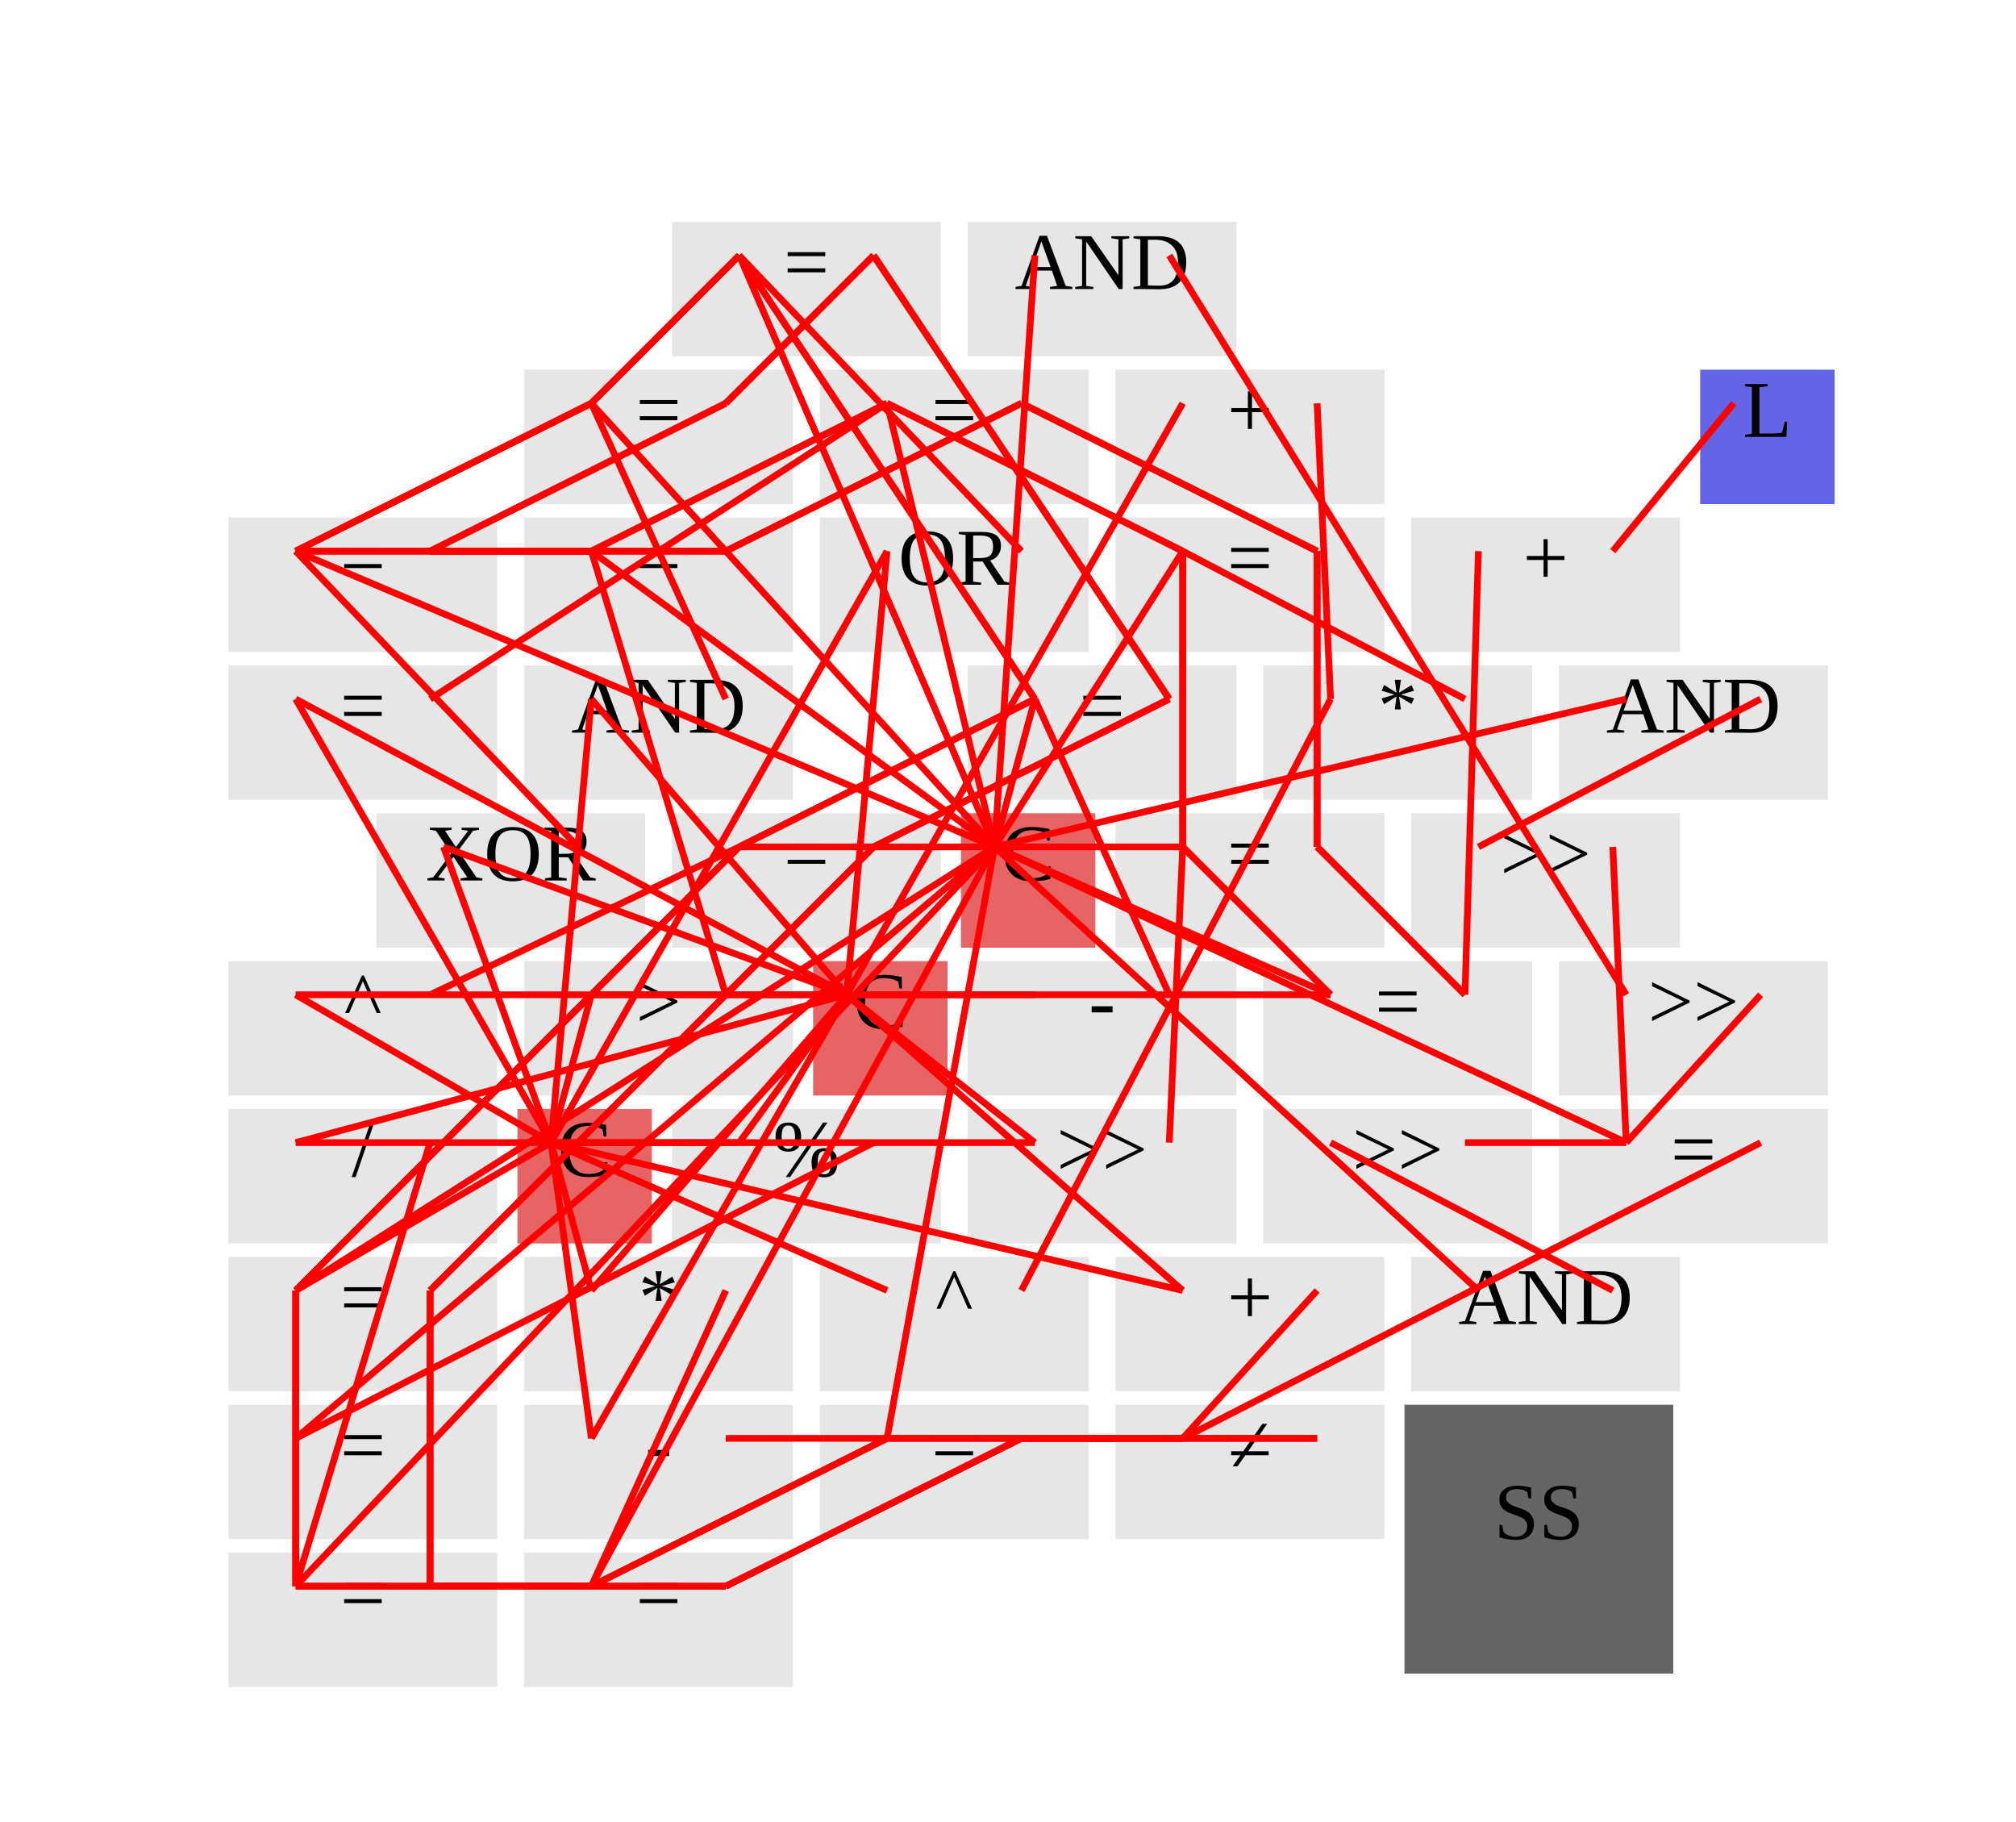
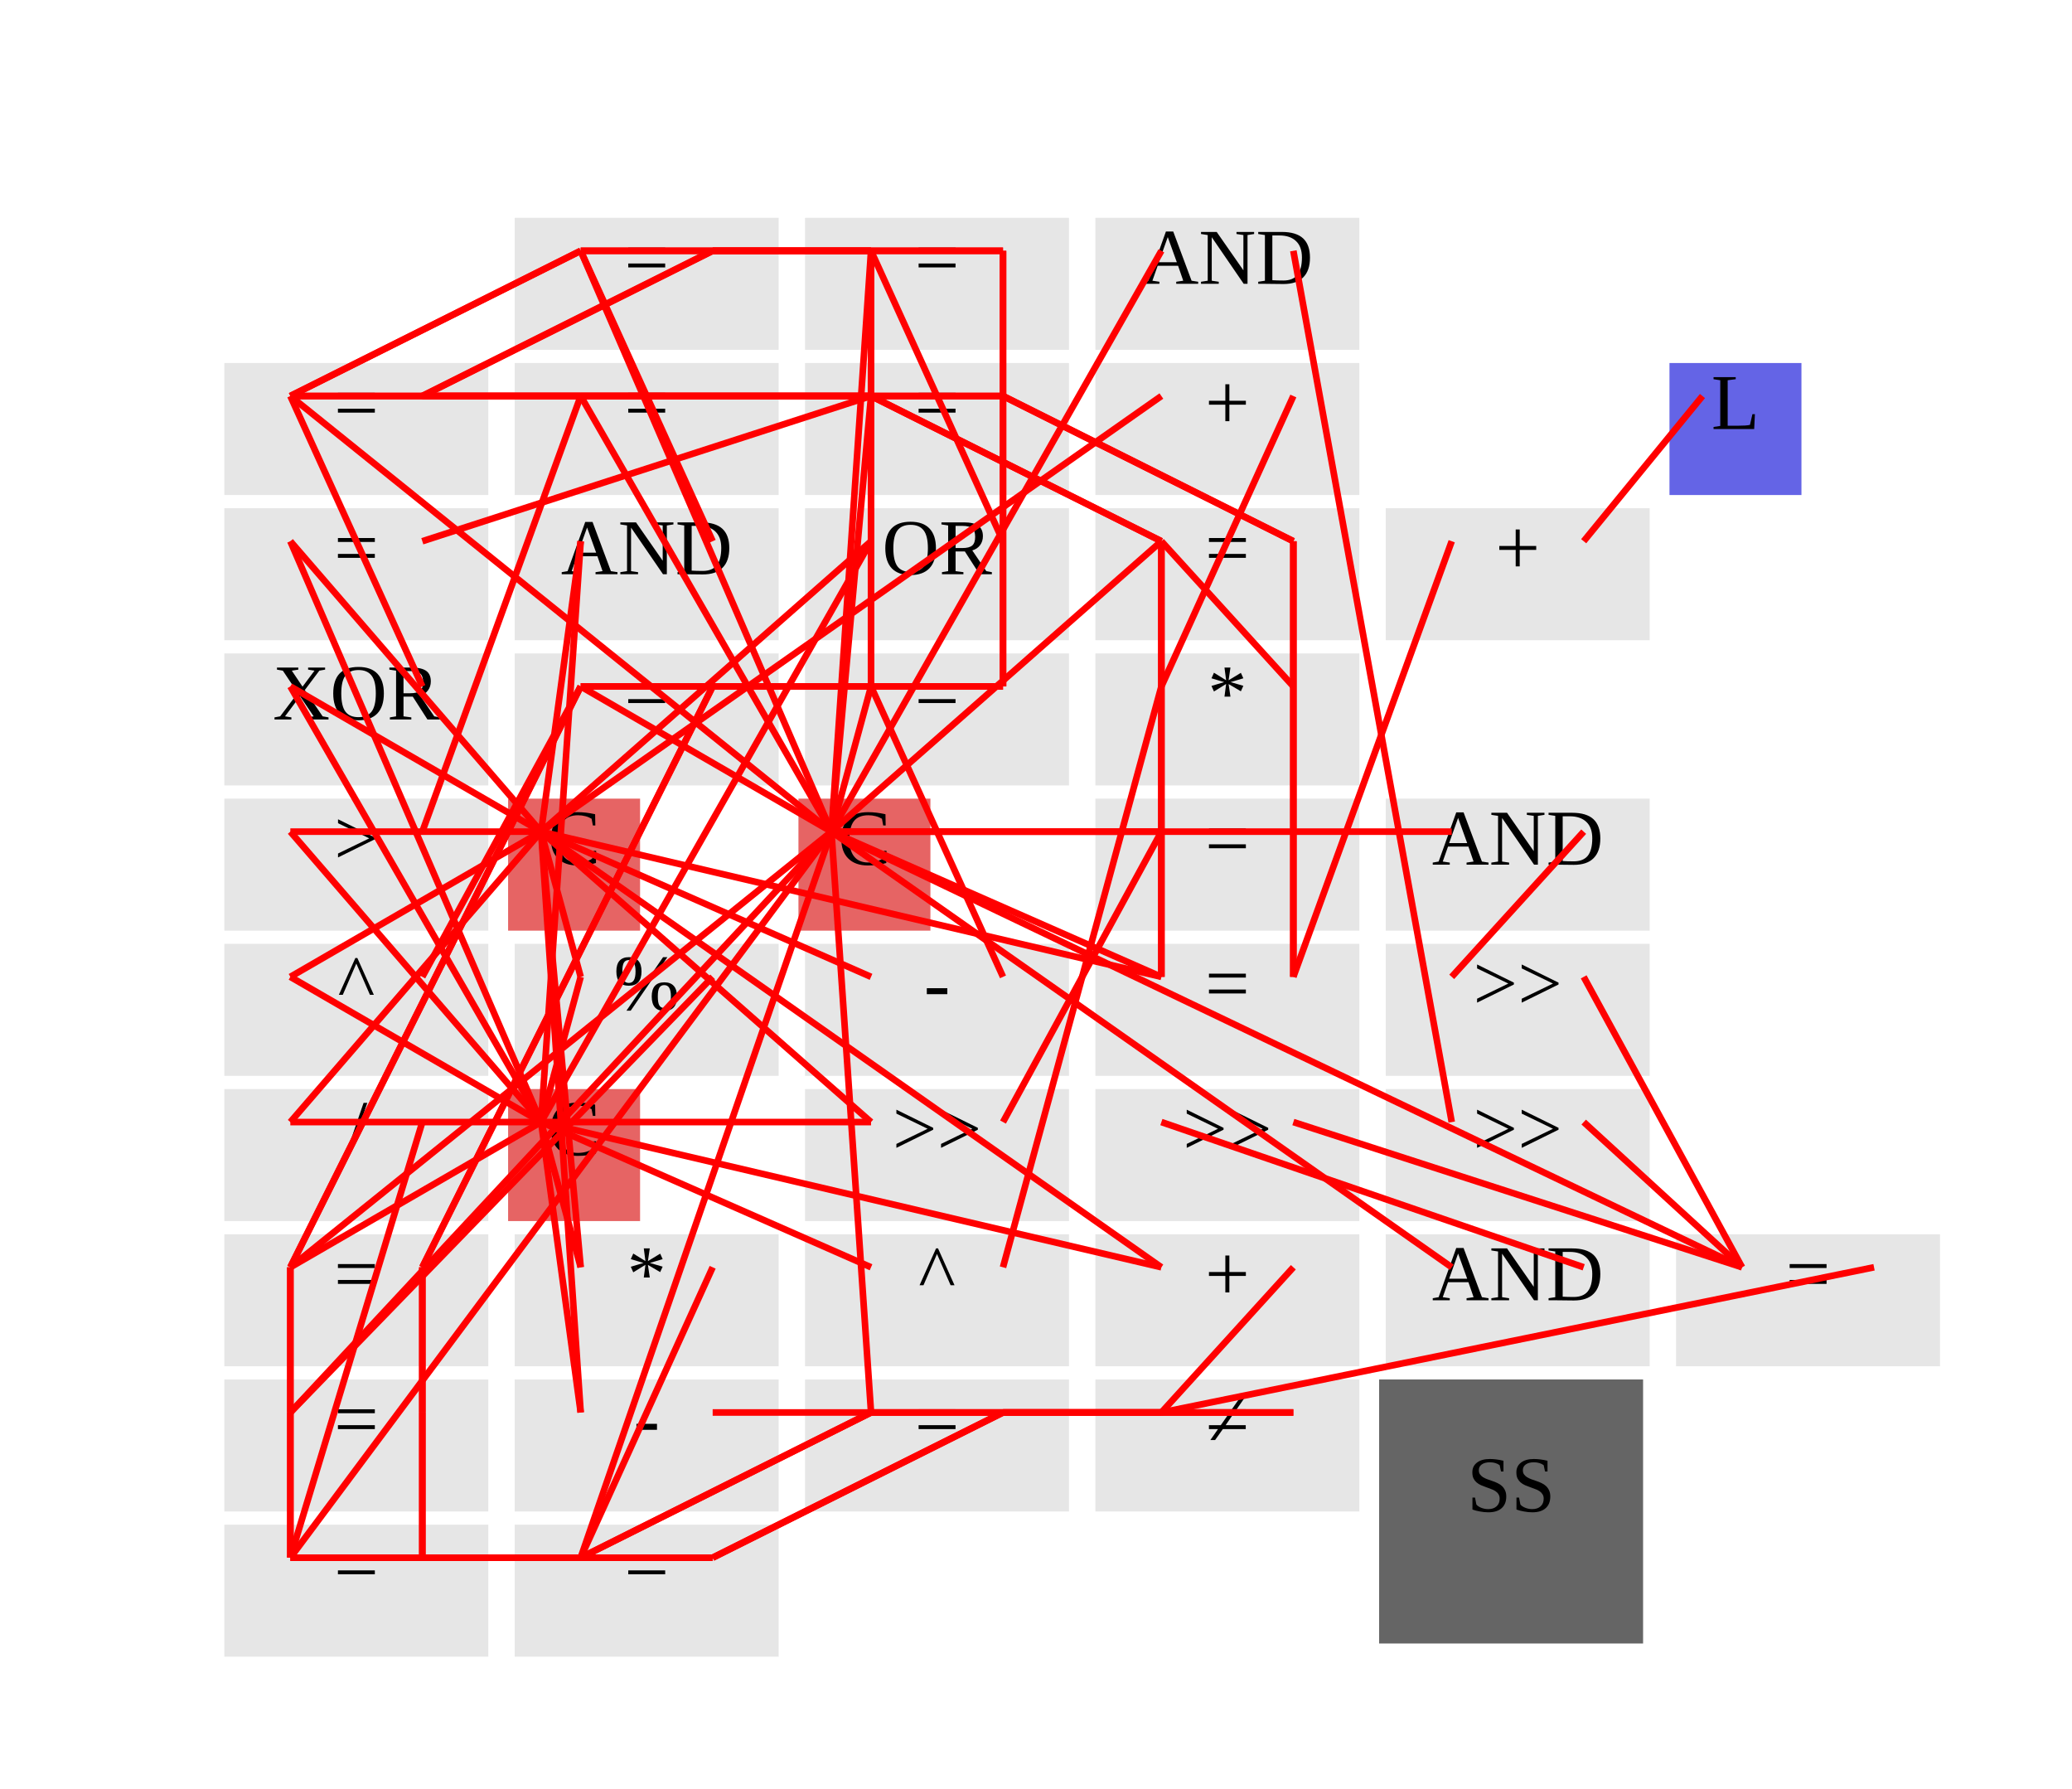
- <svg xmlns="http://www.w3.org/2000/svg" width="300" height="271">
-   <rect x="0" y="0" width="300" height="271" fill="rgb(255,255,255)" />
+ <svg xmlns="http://www.w3.org/2000/svg" width="314" height="271">
+   <rect x="0" y="0" width="314" height="271" fill="rgb(255,255,255)" />
  <rect x="0" y="0" width="280" height="240" fill="rgba(255,255,255,1)" />
  <rect x="77" y="165" width="20" height="20" fill="rgba(230,100,100,1)" />
  <text x="87" y="175" text-anchor="middle" alignment-baseline="middle" fill="black">C</text>
  <rect x="253" y="55" width="20" height="20" fill="rgba(100,100,230,1)" />
  <text x="263" y="65" text-anchor="middle" alignment-baseline="middle" fill="black">L</text>
-   <rect x="121" y="143" width="20" height="20" fill="rgba(230,100,100,1)" />
-   <text x="131" y="153" text-anchor="middle" alignment-baseline="middle" fill="black">C</text>
-   <rect x="143" y="121" width="20" height="20" fill="rgba(230,100,100,1)" />
-   <text x="153" y="131" text-anchor="middle" alignment-baseline="middle" fill="black">C</text>
-   <rect x="78" y="99" width="40" height="20" fill="rgba(230,230,230,1)" />
-   <text x="98" y="109" text-anchor="middle" alignment-baseline="middle" fill="black">AND</text>
-   <rect x="78" y="143" width="40" height="20" fill="rgba(230,230,230,1)" />
-   <text x="98" y="153" text-anchor="middle" alignment-baseline="middle" fill="black">&gt;</text>
+   <rect x="77" y="121" width="20" height="20" fill="rgba(230,100,100,1)" />
+   <text x="87" y="131" text-anchor="middle" alignment-baseline="middle" fill="black">C</text>
+   <rect x="121" y="121" width="20" height="20" fill="rgba(230,100,100,1)" />
+   <text x="131" y="131" text-anchor="middle" alignment-baseline="middle" fill="black">C</text>
+   <rect x="78" y="77" width="40" height="20" fill="rgba(230,230,230,1)" />
+   <text x="98" y="87" text-anchor="middle" alignment-baseline="middle" fill="black">AND</text>
+   <rect x="34" y="121" width="40" height="20" fill="rgba(230,230,230,1)" />
+   <text x="54" y="131" text-anchor="middle" alignment-baseline="middle" fill="black">&gt;</text>
  <rect x="122" y="77" width="40" height="20" fill="rgba(230,230,230,1)" />
  <text x="142" y="87" text-anchor="middle" alignment-baseline="middle" fill="black">OR</text>
-   <rect x="188" y="99" width="40" height="20" fill="rgba(230,230,230,1)" />
-   <text x="208" y="109" text-anchor="middle" alignment-baseline="middle" fill="black">*</text>
+   <rect x="166" y="99" width="40" height="20" fill="rgba(230,230,230,1)" />
+   <text x="186" y="109" text-anchor="middle" alignment-baseline="middle" fill="black">*</text>
  <rect x="122" y="187" width="40" height="20" fill="rgba(230,230,230,1)" />
  <text x="142" y="197" text-anchor="middle" alignment-baseline="middle" fill="black">^</text>
  <rect x="166" y="55" width="40" height="20" fill="rgba(230,230,230,1)" />
  <text x="186" y="65" text-anchor="middle" alignment-baseline="middle" fill="black">+</text>
-   <rect x="56" y="121" width="40" height="20" fill="rgba(230,230,230,1)" />
-   <text x="76" y="131" text-anchor="middle" alignment-baseline="middle" fill="black">XOR</text>
-   <rect x="100" y="165" width="40" height="20" fill="rgba(230,230,230,1)" />
-   <text x="120" y="175" text-anchor="middle" alignment-baseline="middle" fill="black">%</text>
+   <rect x="34" y="99" width="40" height="20" fill="rgba(230,230,230,1)" />
+   <text x="54" y="109" text-anchor="middle" alignment-baseline="middle" fill="black">XOR</text>
+   <rect x="78" y="143" width="40" height="20" fill="rgba(230,230,230,1)" />
+   <text x="98" y="153" text-anchor="middle" alignment-baseline="middle" fill="black">%</text>
  <rect x="34" y="165" width="40" height="20" fill="rgba(230,230,230,1)" />
  <text x="54" y="175" text-anchor="middle" alignment-baseline="middle" fill="black">/</text>
  <rect x="78" y="187" width="40" height="20" fill="rgba(230,230,230,1)" />
  <text x="98" y="197" text-anchor="middle" alignment-baseline="middle" fill="black">*</text>
  <rect x="166" y="187" width="40" height="20" fill="rgba(230,230,230,1)" />
  <text x="186" y="197" text-anchor="middle" alignment-baseline="middle" fill="black">+</text>
-   <rect x="144" y="165" width="40" height="20" fill="rgba(230,230,230,1)" />
-   <text x="164" y="175" text-anchor="middle" alignment-baseline="middle" fill="black">&gt;&gt;</text>
+   <rect x="122" y="165" width="40" height="20" fill="rgba(230,230,230,1)" />
+   <text x="142" y="175" text-anchor="middle" alignment-baseline="middle" fill="black">&gt;&gt;</text>
  <rect x="78" y="209" width="40" height="20" fill="rgba(230,230,230,1)" />
  <text x="98" y="219" text-anchor="middle" alignment-baseline="middle" fill="black">-</text>
-   <rect x="232" y="165" width="40" height="20" fill="rgba(230,230,230,1)" />
-   <text x="252" y="175" text-anchor="middle" alignment-baseline="middle" fill="black">=</text>
-   <rect x="188" y="143" width="40" height="20" fill="rgba(230,230,230,1)" />
-   <text x="208" y="153" text-anchor="middle" alignment-baseline="middle" fill="black">=</text>
+   <rect x="254" y="187" width="40" height="20" fill="rgba(230,230,230,1)" />
+   <text x="274" y="197" text-anchor="middle" alignment-baseline="middle" fill="black">=</text>
+   <rect x="166" y="143" width="40" height="20" fill="rgba(230,230,230,1)" />
+   <text x="186" y="153" text-anchor="middle" alignment-baseline="middle" fill="black">=</text>
  <rect x="166" y="121" width="40" height="20" fill="rgba(230,230,230,1)" />
  <text x="186" y="131" text-anchor="middle" alignment-baseline="middle" fill="black">=</text>
  <rect x="166" y="77" width="40" height="20" fill="rgba(230,230,230,1)" />
  <text x="186" y="87" text-anchor="middle" alignment-baseline="middle" fill="black">=</text>
  <rect x="122" y="55" width="40" height="20" fill="rgba(230,230,230,1)" />
  <text x="142" y="65" text-anchor="middle" alignment-baseline="middle" fill="black">=</text>
-   <rect x="78" y="77" width="40" height="20" fill="rgba(230,230,230,1)" />
-   <text x="98" y="87" text-anchor="middle" alignment-baseline="middle" fill="black">=</text>
-   <rect x="34" y="77" width="40" height="20" fill="rgba(230,230,230,1)" />
-   <text x="54" y="87" text-anchor="middle" alignment-baseline="middle" fill="black">=</text>
  <rect x="78" y="55" width="40" height="20" fill="rgba(230,230,230,1)" />
  <text x="98" y="65" text-anchor="middle" alignment-baseline="middle" fill="black">=</text>
-   <rect x="100" y="33" width="40" height="20" fill="rgba(230,230,230,1)" />
-   <text x="120" y="43" text-anchor="middle" alignment-baseline="middle" fill="black">=</text>
-   <rect x="144" y="99" width="40" height="20" fill="rgba(230,230,230,1)" />
-   <text x="164" y="109" text-anchor="middle" alignment-baseline="middle" fill="black">=</text>
-   <rect x="100" y="121" width="40" height="20" fill="rgba(230,230,230,1)" />
-   <text x="120" y="131" text-anchor="middle" alignment-baseline="middle" fill="black">=</text>
+   <rect x="34" y="55" width="40" height="20" fill="rgba(230,230,230,1)" />
+   <text x="54" y="65" text-anchor="middle" alignment-baseline="middle" fill="black">=</text>
+   <rect x="78" y="33" width="40" height="20" fill="rgba(230,230,230,1)" />
+   <text x="98" y="43" text-anchor="middle" alignment-baseline="middle" fill="black">=</text>
+   <rect x="122" y="33" width="40" height="20" fill="rgba(230,230,230,1)" />
+   <text x="142" y="43" text-anchor="middle" alignment-baseline="middle" fill="black">=</text>
+   <rect x="122" y="99" width="40" height="20" fill="rgba(230,230,230,1)" />
+   <text x="142" y="109" text-anchor="middle" alignment-baseline="middle" fill="black">=</text>
+   <rect x="78" y="99" width="40" height="20" fill="rgba(230,230,230,1)" />
+   <text x="98" y="109" text-anchor="middle" alignment-baseline="middle" fill="black">=</text>
  <rect x="34" y="187" width="40" height="20" fill="rgba(230,230,230,1)" />
  <text x="54" y="197" text-anchor="middle" alignment-baseline="middle" fill="black">=</text>
  <rect x="34" y="209" width="40" height="20" fill="rgba(230,230,230,1)" />
  <text x="54" y="219" text-anchor="middle" alignment-baseline="middle" fill="black">=</text>
  <rect x="34" y="231" width="40" height="20" fill="rgba(230,230,230,1)" />
  <text x="54" y="241" text-anchor="middle" alignment-baseline="middle" fill="black">=</text>
  <rect x="78" y="231" width="40" height="20" fill="rgba(230,230,230,1)" />
  <text x="98" y="241" text-anchor="middle" alignment-baseline="middle" fill="black">=</text>
  <rect x="122" y="209" width="40" height="20" fill="rgba(230,230,230,1)" />
  <text x="142" y="219" text-anchor="middle" alignment-baseline="middle" fill="black">=</text>
  <rect x="166" y="209" width="40" height="20" fill="rgba(230,230,230,1)" />
  <text x="186" y="219" text-anchor="middle" alignment-baseline="middle" fill="black">≠</text>
  <rect x="210" y="77" width="40" height="20" fill="rgba(230,230,230,1)" />
  <text x="230" y="87" text-anchor="middle" alignment-baseline="middle" fill="black">+</text>
-   <rect x="144" y="143" width="40" height="20" fill="rgba(230,230,230,1)" />
-   <text x="164" y="153" text-anchor="middle" alignment-baseline="middle" fill="black">-</text>
-   <rect x="34" y="99" width="40" height="20" fill="rgba(230,230,230,1)" />
-   <text x="54" y="109" text-anchor="middle" alignment-baseline="middle" fill="black">=</text>
+   <rect x="122" y="143" width="40" height="20" fill="rgba(230,230,230,1)" />
+   <text x="142" y="153" text-anchor="middle" alignment-baseline="middle" fill="black">-</text>
+   <rect x="34" y="77" width="40" height="20" fill="rgba(230,230,230,1)" />
+   <text x="54" y="87" text-anchor="middle" alignment-baseline="middle" fill="black">=</text>
  <rect x="34" y="143" width="40" height="20" fill="rgba(230,230,230,1)" />
  <text x="54" y="153" text-anchor="middle" alignment-baseline="middle" fill="black">^</text>
  <rect x="210" y="187" width="40" height="20" fill="rgba(230,230,230,1)" />
  <text x="230" y="197" text-anchor="middle" alignment-baseline="middle" fill="black">AND</text>
-   <rect x="188" y="165" width="40" height="20" fill="rgba(230,230,230,1)" />
-   <text x="208" y="175" text-anchor="middle" alignment-baseline="middle" fill="black">&gt;&gt;</text>
-   <rect x="144" y="33" width="40" height="20" fill="rgba(230,230,230,1)" />
-   <text x="164" y="43" text-anchor="middle" alignment-baseline="middle" fill="black">AND</text>
-   <rect x="232" y="143" width="40" height="20" fill="rgba(230,230,230,1)" />
-   <text x="252" y="153" text-anchor="middle" alignment-baseline="middle" fill="black">&gt;&gt;</text>
-   <rect x="232" y="99" width="40" height="20" fill="rgba(230,230,230,1)" />
-   <text x="252" y="109" text-anchor="middle" alignment-baseline="middle" fill="black">AND</text>
+   <rect x="166" y="165" width="40" height="20" fill="rgba(230,230,230,1)" />
+   <text x="186" y="175" text-anchor="middle" alignment-baseline="middle" fill="black">&gt;&gt;</text>
+   <rect x="166" y="33" width="40" height="20" fill="rgba(230,230,230,1)" />
+   <text x="186" y="43" text-anchor="middle" alignment-baseline="middle" fill="black">AND</text>
+   <rect x="210" y="165" width="40" height="20" fill="rgba(230,230,230,1)" />
+   <text x="230" y="175" text-anchor="middle" alignment-baseline="middle" fill="black">&gt;&gt;</text>
  <rect x="210" y="121" width="40" height="20" fill="rgba(230,230,230,1)" />
-   <text x="230" y="131" text-anchor="middle" alignment-baseline="middle" fill="black">&gt;&gt;</text>
+   <text x="230" y="131" text-anchor="middle" alignment-baseline="middle" fill="black">AND</text>
+   <rect x="210" y="143" width="40" height="20" fill="rgba(230,230,230,1)" />
+   <text x="230" y="153" text-anchor="middle" alignment-baseline="middle" fill="black">&gt;&gt;</text>
  <rect x="209" y="209" width="40" height="40" fill="rgba(101,101,101,1)" />
  <text x="229" y="229" text-anchor="middle" alignment-baseline="middle" fill="black">SS</text>
-   <line x1="196" y1="60" x2="198" y2="104" stroke="red" stroke-width="1" />
-   <line x1="152" y1="192" x2="198" y2="104" stroke="red" stroke-width="1" />
-   <line x1="126" y1="148" x2="176" y2="60" stroke="red" stroke-width="1" />
+   <line x1="196" y1="60" x2="176" y2="104" stroke="red" stroke-width="1" />
+   <line x1="152" y1="192" x2="176" y2="104" stroke="red" stroke-width="1" />
+   <line x1="82" y1="126" x2="176" y2="60" stroke="red" stroke-width="1" />
  <line x1="82" y1="170" x2="132" y2="192" stroke="red" stroke-width="1" />
-   <line x1="262" y1="148" x2="242" y2="170" stroke="red" stroke-width="1" />
-   <line x1="240" y1="126" x2="242" y2="170" stroke="red" stroke-width="1" />
-   <line x1="148" y1="126" x2="242" y2="170" stroke="red" stroke-width="1" />
-   <line x1="218" y1="170" x2="242" y2="170" stroke="red" stroke-width="1" />
-   <line x1="126" y1="148" x2="198" y2="148" stroke="red" stroke-width="1" />
-   <line x1="148" y1="126" x2="198" y2="148" stroke="red" stroke-width="1" />
-   <line x1="148" y1="126" x2="176" y2="126" stroke="red" stroke-width="1" />
-   <line x1="174" y1="170" x2="176" y2="126" stroke="red" stroke-width="1" />
-   <line x1="218" y1="148" x2="196" y2="126" stroke="red" stroke-width="1" />
-   <line x1="196" y1="126" x2="218" y2="148" stroke="red" stroke-width="1" />
-   <line x1="198" y1="148" x2="176" y2="126" stroke="red" stroke-width="1" />
-   <line x1="176" y1="126" x2="198" y2="148" stroke="red" stroke-width="1" />
-   <line x1="218" y1="104" x2="176" y2="82" stroke="red" stroke-width="1" />
-   <line x1="148" y1="126" x2="176" y2="82" stroke="red" stroke-width="1" />
+   <line x1="196" y1="170" x2="264" y2="192" stroke="red" stroke-width="1" />
+   <line x1="240" y1="170" x2="264" y2="192" stroke="red" stroke-width="1" />
+   <line x1="126" y1="126" x2="264" y2="192" stroke="red" stroke-width="1" />
+   <line x1="240" y1="148" x2="264" y2="192" stroke="red" stroke-width="1" />
+   <line x1="126" y1="126" x2="176" y2="148" stroke="red" stroke-width="1" />
+   <line x1="82" y1="126" x2="176" y2="148" stroke="red" stroke-width="1" />
+   <line x1="126" y1="126" x2="176" y2="126" stroke="red" stroke-width="1" />
+   <line x1="152" y1="170" x2="176" y2="126" stroke="red" stroke-width="1" />
+   <line x1="196" y1="126" x2="196" y2="148" stroke="red" stroke-width="1" />
+   <line x1="196" y1="148" x2="196" y2="126" stroke="red" stroke-width="1" />
+   <line x1="176" y1="148" x2="176" y2="126" stroke="red" stroke-width="1" />
+   <line x1="176" y1="126" x2="176" y2="148" stroke="red" stroke-width="1" />
+   <line x1="196" y1="104" x2="176" y2="82" stroke="red" stroke-width="1" />
+   <line x1="126" y1="126" x2="176" y2="82" stroke="red" stroke-width="1" />
+   <line x1="196" y1="82" x2="196" y2="126" stroke="red" stroke-width="1" />
  <line x1="196" y1="126" x2="196" y2="82" stroke="red" stroke-width="1" />
-   <line x1="196" y1="82" x2="196" y2="126" stroke="red" stroke-width="1" />
  <line x1="176" y1="82" x2="176" y2="126" stroke="red" stroke-width="1" />
  <line x1="176" y1="126" x2="176" y2="82" stroke="red" stroke-width="1" />
-   <line x1="64" y1="104" x2="132" y2="60" stroke="red" stroke-width="1" />
-   <line x1="148" y1="126" x2="132" y2="60" stroke="red" stroke-width="1" />
+   <line x1="64" y1="82" x2="132" y2="60" stroke="red" stroke-width="1" />
+   <line x1="126" y1="126" x2="132" y2="60" stroke="red" stroke-width="1" />
+   <line x1="152" y1="60" x2="196" y2="82" stroke="red" stroke-width="1" />
  <line x1="196" y1="82" x2="152" y2="60" stroke="red" stroke-width="1" />
-   <line x1="152" y1="60" x2="196" y2="82" stroke="red" stroke-width="1" />
+   <line x1="176" y1="82" x2="132" y2="60" stroke="red" stroke-width="1" />
  <line x1="132" y1="60" x2="176" y2="82" stroke="red" stroke-width="1" />
-   <line x1="176" y1="82" x2="132" y2="60" stroke="red" stroke-width="1" />
-   <line x1="148" y1="126" x2="88" y2="82" stroke="red" stroke-width="1" />
-   <line x1="108" y1="148" x2="88" y2="82" stroke="red" stroke-width="1" />
-   <line x1="108" y1="82" x2="152" y2="60" stroke="red" stroke-width="1" />
-   <line x1="152" y1="60" x2="108" y2="82" stroke="red" stroke-width="1" />
-   <line x1="132" y1="60" x2="88" y2="82" stroke="red" stroke-width="1" />
-   <line x1="88" y1="82" x2="132" y2="60" stroke="red" stroke-width="1" />
-   <line x1="86" y1="126" x2="44" y2="82" stroke="red" stroke-width="1" />
-   <line x1="148" y1="126" x2="44" y2="82" stroke="red" stroke-width="1" />
-   <line x1="64" y1="82" x2="108" y2="82" stroke="red" stroke-width="1" />
-   <line x1="108" y1="82" x2="64" y2="82" stroke="red" stroke-width="1" />
-   <line x1="88" y1="82" x2="44" y2="82" stroke="red" stroke-width="1" />
-   <line x1="44" y1="82" x2="88" y2="82" stroke="red" stroke-width="1" />
-   <line x1="108" y1="104" x2="88" y2="60" stroke="red" stroke-width="1" />
-   <line x1="148" y1="126" x2="88" y2="60" stroke="red" stroke-width="1" />
-   <line x1="108" y1="60" x2="64" y2="82" stroke="red" stroke-width="1" />
-   <line x1="64" y1="82" x2="108" y2="60" stroke="red" stroke-width="1" />
-   <line x1="88" y1="60" x2="44" y2="82" stroke="red" stroke-width="1" />
-   <line x1="44" y1="82" x2="88" y2="60" stroke="red" stroke-width="1" />
-   <line x1="152" y1="82" x2="110" y2="38" stroke="red" stroke-width="1" />
-   <line x1="148" y1="126" x2="110" y2="38" stroke="red" stroke-width="1" />
-   <line x1="108" y1="60" x2="130" y2="38" stroke="red" stroke-width="1" />
-   <line x1="130" y1="38" x2="108" y2="60" stroke="red" stroke-width="1" />
-   <line x1="88" y1="60" x2="110" y2="38" stroke="red" stroke-width="1" />
-   <line x1="110" y1="38" x2="88" y2="60" stroke="red" stroke-width="1" />
-   <line x1="174" y1="148" x2="154" y2="104" stroke="red" stroke-width="1" />
-   <line x1="148" y1="126" x2="154" y2="104" stroke="red" stroke-width="1" />
-   <line x1="174" y1="104" x2="130" y2="38" stroke="red" stroke-width="1" />
-   <line x1="130" y1="38" x2="174" y2="104" stroke="red" stroke-width="1" />
-   <line x1="110" y1="38" x2="154" y2="104" stroke="red" stroke-width="1" />
-   <line x1="154" y1="104" x2="110" y2="38" stroke="red" stroke-width="1" />
-   <line x1="64" y1="148" x2="110" y2="126" stroke="red" stroke-width="1" />
-   <line x1="148" y1="126" x2="110" y2="126" stroke="red" stroke-width="1" />
-   <line x1="130" y1="126" x2="174" y2="104" stroke="red" stroke-width="1" />
-   <line x1="174" y1="104" x2="130" y2="126" stroke="red" stroke-width="1" />
-   <line x1="110" y1="126" x2="154" y2="104" stroke="red" stroke-width="1" />
-   <line x1="154" y1="104" x2="110" y2="126" stroke="red" stroke-width="1" />
+   <line x1="126" y1="126" x2="88" y2="60" stroke="red" stroke-width="1" />
+   <line x1="64" y1="126" x2="88" y2="60" stroke="red" stroke-width="1" />
+   <line x1="152" y1="60" x2="108" y2="60" stroke="red" stroke-width="1" />
+   <line x1="108" y1="60" x2="152" y2="60" stroke="red" stroke-width="1" />
+   <line x1="88" y1="60" x2="132" y2="60" stroke="red" stroke-width="1" />
+   <line x1="132" y1="60" x2="88" y2="60" stroke="red" stroke-width="1" />
+   <line x1="64" y1="104" x2="44" y2="60" stroke="red" stroke-width="1" />
+   <line x1="126" y1="126" x2="44" y2="60" stroke="red" stroke-width="1" />
+   <line x1="108" y1="60" x2="64" y2="60" stroke="red" stroke-width="1" />
+   <line x1="64" y1="60" x2="108" y2="60" stroke="red" stroke-width="1" />
+   <line x1="44" y1="60" x2="88" y2="60" stroke="red" stroke-width="1" />
+   <line x1="88" y1="60" x2="44" y2="60" stroke="red" stroke-width="1" />
+   <line x1="126" y1="126" x2="88" y2="38" stroke="red" stroke-width="1" />
+   <line x1="108" y1="82" x2="88" y2="38" stroke="red" stroke-width="1" />
+   <line x1="64" y1="60" x2="108" y2="38" stroke="red" stroke-width="1" />
+   <line x1="108" y1="38" x2="64" y2="60" stroke="red" stroke-width="1" />
+   <line x1="44" y1="60" x2="88" y2="38" stroke="red" stroke-width="1" />
+   <line x1="88" y1="38" x2="44" y2="60" stroke="red" stroke-width="1" />
+   <line x1="152" y1="82" x2="132" y2="38" stroke="red" stroke-width="1" />
+   <line x1="126" y1="126" x2="132" y2="38" stroke="red" stroke-width="1" />
+   <line x1="108" y1="38" x2="152" y2="38" stroke="red" stroke-width="1" />
+   <line x1="152" y1="38" x2="108" y2="38" stroke="red" stroke-width="1" />
+   <line x1="132" y1="38" x2="88" y2="38" stroke="red" stroke-width="1" />
+   <line x1="88" y1="38" x2="132" y2="38" stroke="red" stroke-width="1" />
+   <line x1="152" y1="148" x2="132" y2="104" stroke="red" stroke-width="1" />
+   <line x1="126" y1="126" x2="132" y2="104" stroke="red" stroke-width="1" />
+   <line x1="152" y1="38" x2="152" y2="104" stroke="red" stroke-width="1" />
+   <line x1="152" y1="104" x2="152" y2="38" stroke="red" stroke-width="1" />
+   <line x1="132" y1="38" x2="132" y2="104" stroke="red" stroke-width="1" />
+   <line x1="132" y1="104" x2="132" y2="38" stroke="red" stroke-width="1" />
+   <line x1="126" y1="126" x2="88" y2="104" stroke="red" stroke-width="1" />
+   <line x1="64" y1="148" x2="88" y2="104" stroke="red" stroke-width="1" />
+   <line x1="108" y1="104" x2="152" y2="104" stroke="red" stroke-width="1" />
+   <line x1="152" y1="104" x2="108" y2="104" stroke="red" stroke-width="1" />
+   <line x1="88" y1="104" x2="132" y2="104" stroke="red" stroke-width="1" />
+   <line x1="132" y1="104" x2="88" y2="104" stroke="red" stroke-width="1" />
  <line x1="82" y1="170" x2="44" y2="192" stroke="red" stroke-width="1" />
-   <line x1="148" y1="126" x2="44" y2="192" stroke="red" stroke-width="1" />
-   <line x1="64" y1="192" x2="130" y2="126" stroke="red" stroke-width="1" />
-   <line x1="130" y1="126" x2="64" y2="192" stroke="red" stroke-width="1" />
-   <line x1="44" y1="192" x2="110" y2="126" stroke="red" stroke-width="1" />
-   <line x1="110" y1="126" x2="44" y2="192" stroke="red" stroke-width="1" />
-   <line x1="130" y1="170" x2="44" y2="214" stroke="red" stroke-width="1" />
-   <line x1="148" y1="126" x2="44" y2="214" stroke="red" stroke-width="1" />
+   <line x1="126" y1="126" x2="44" y2="192" stroke="red" stroke-width="1" />
+   <line x1="108" y1="104" x2="64" y2="192" stroke="red" stroke-width="1" />
+   <line x1="64" y1="192" x2="108" y2="104" stroke="red" stroke-width="1" />
+   <line x1="44" y1="192" x2="88" y2="104" stroke="red" stroke-width="1" />
+   <line x1="88" y1="104" x2="44" y2="192" stroke="red" stroke-width="1" />
+   <line x1="108" y1="148" x2="44" y2="214" stroke="red" stroke-width="1" />
+   <line x1="126" y1="126" x2="44" y2="214" stroke="red" stroke-width="1" />
+   <line x1="64" y1="214" x2="64" y2="192" stroke="red" stroke-width="1" />
  <line x1="64" y1="192" x2="64" y2="214" stroke="red" stroke-width="1" />
-   <line x1="64" y1="214" x2="64" y2="192" stroke="red" stroke-width="1" />
  <line x1="44" y1="192" x2="44" y2="214" stroke="red" stroke-width="1" />
  <line x1="44" y1="214" x2="44" y2="192" stroke="red" stroke-width="1" />
  <line x1="64" y1="170" x2="44" y2="236" stroke="red" stroke-width="1" />
-   <line x1="148" y1="126" x2="44" y2="236" stroke="red" stroke-width="1" />
+   <line x1="126" y1="126" x2="44" y2="236" stroke="red" stroke-width="1" />
  <line x1="64" y1="214" x2="64" y2="236" stroke="red" stroke-width="1" />
  <line x1="64" y1="236" x2="64" y2="214" stroke="red" stroke-width="1" />
+   <line x1="44" y1="236" x2="44" y2="214" stroke="red" stroke-width="1" />
  <line x1="44" y1="214" x2="44" y2="236" stroke="red" stroke-width="1" />
-   <line x1="44" y1="236" x2="44" y2="214" stroke="red" stroke-width="1" />
-   <line x1="148" y1="126" x2="88" y2="236" stroke="red" stroke-width="1" />
+   <line x1="126" y1="126" x2="88" y2="236" stroke="red" stroke-width="1" />
  <line x1="108" y1="192" x2="88" y2="236" stroke="red" stroke-width="1" />
  <line x1="64" y1="236" x2="108" y2="236" stroke="red" stroke-width="1" />
  <line x1="108" y1="236" x2="64" y2="236" stroke="red" stroke-width="1" />
+   <line x1="44" y1="236" x2="88" y2="236" stroke="red" stroke-width="1" />
  <line x1="88" y1="236" x2="44" y2="236" stroke="red" stroke-width="1" />
-   <line x1="44" y1="236" x2="88" y2="236" stroke="red" stroke-width="1" />
  <line x1="108" y1="214" x2="132" y2="214" stroke="red" stroke-width="1" />
-   <line x1="148" y1="126" x2="132" y2="214" stroke="red" stroke-width="1" />
+   <line x1="126" y1="126" x2="132" y2="214" stroke="red" stroke-width="1" />
+   <line x1="152" y1="214" x2="108" y2="236" stroke="red" stroke-width="1" />
  <line x1="108" y1="236" x2="152" y2="214" stroke="red" stroke-width="1" />
-   <line x1="152" y1="214" x2="108" y2="236" stroke="red" stroke-width="1" />
  <line x1="132" y1="214" x2="88" y2="236" stroke="red" stroke-width="1" />
  <line x1="88" y1="236" x2="132" y2="214" stroke="red" stroke-width="1" />
-   <line x1="262" y1="170" x2="176" y2="214" stroke="red" stroke-width="1" />
+   <line x1="284" y1="192" x2="176" y2="214" stroke="red" stroke-width="1" />
  <line x1="196" y1="192" x2="176" y2="214" stroke="red" stroke-width="1" />
  <line x1="152" y1="214" x2="196" y2="214" stroke="red" stroke-width="1" />
  <line x1="196" y1="214" x2="152" y2="214" stroke="red" stroke-width="1" />
+   <line x1="176" y1="214" x2="132" y2="214" stroke="red" stroke-width="1" />
  <line x1="132" y1="214" x2="176" y2="214" stroke="red" stroke-width="1" />
-   <line x1="176" y1="214" x2="132" y2="214" stroke="red" stroke-width="1" />
-   <line x1="218" y1="148" x2="220" y2="82" stroke="red" stroke-width="1" />
+   <line x1="196" y1="148" x2="220" y2="82" stroke="red" stroke-width="1" />
  <line x1="240" y1="82" x2="258" y2="60" stroke="red" stroke-width="1" />
-   <line x1="126" y1="148" x2="88" y2="104" stroke="red" stroke-width="1" />
-   <line x1="82" y1="170" x2="88" y2="104" stroke="red" stroke-width="1" />
-   <line x1="126" y1="148" x2="88" y2="148" stroke="red" stroke-width="1" />
+   <line x1="82" y1="126" x2="88" y2="82" stroke="red" stroke-width="1" />
+   <line x1="82" y1="170" x2="88" y2="82" stroke="red" stroke-width="1" />
+   <line x1="82" y1="126" x2="44" y2="126" stroke="red" stroke-width="1" />
+   <line x1="82" y1="170" x2="44" y2="126" stroke="red" stroke-width="1" />
+   <line x1="82" y1="126" x2="132" y2="82" stroke="red" stroke-width="1" />
+   <line x1="82" y1="170" x2="132" y2="82" stroke="red" stroke-width="1" />
+   <line x1="82" y1="126" x2="44" y2="104" stroke="red" stroke-width="1" />
+   <line x1="82" y1="170" x2="44" y2="104" stroke="red" stroke-width="1" />
+   <line x1="82" y1="126" x2="88" y2="148" stroke="red" stroke-width="1" />
  <line x1="82" y1="170" x2="88" y2="148" stroke="red" stroke-width="1" />
-   <line x1="126" y1="148" x2="132" y2="82" stroke="red" stroke-width="1" />
-   <line x1="82" y1="170" x2="132" y2="82" stroke="red" stroke-width="1" />
-   <line x1="126" y1="148" x2="66" y2="126" stroke="red" stroke-width="1" />
-   <line x1="82" y1="170" x2="66" y2="126" stroke="red" stroke-width="1" />
-   <line x1="126" y1="148" x2="110" y2="170" stroke="red" stroke-width="1" />
-   <line x1="82" y1="170" x2="110" y2="170" stroke="red" stroke-width="1" />
-   <line x1="126" y1="148" x2="44" y2="170" stroke="red" stroke-width="1" />
+   <line x1="82" y1="126" x2="44" y2="170" stroke="red" stroke-width="1" />
  <line x1="82" y1="170" x2="44" y2="170" stroke="red" stroke-width="1" />
-   <line x1="126" y1="148" x2="88" y2="192" stroke="red" stroke-width="1" />
+   <line x1="82" y1="126" x2="88" y2="192" stroke="red" stroke-width="1" />
  <line x1="82" y1="170" x2="88" y2="192" stroke="red" stroke-width="1" />
-   <line x1="126" y1="148" x2="176" y2="192" stroke="red" stroke-width="1" />
+   <line x1="82" y1="126" x2="176" y2="192" stroke="red" stroke-width="1" />
  <line x1="82" y1="170" x2="176" y2="192" stroke="red" stroke-width="1" />
-   <line x1="126" y1="148" x2="154" y2="170" stroke="red" stroke-width="1" />
-   <line x1="82" y1="170" x2="154" y2="170" stroke="red" stroke-width="1" />
-   <line x1="126" y1="148" x2="88" y2="214" stroke="red" stroke-width="1" />
+   <line x1="82" y1="126" x2="132" y2="170" stroke="red" stroke-width="1" />
+   <line x1="82" y1="170" x2="132" y2="170" stroke="red" stroke-width="1" />
+   <line x1="82" y1="126" x2="88" y2="214" stroke="red" stroke-width="1" />
  <line x1="82" y1="170" x2="88" y2="214" stroke="red" stroke-width="1" />
-   <line x1="126" y1="148" x2="154" y2="148" stroke="red" stroke-width="1" />
-   <line x1="126" y1="148" x2="44" y2="104" stroke="red" stroke-width="1" />
-   <line x1="82" y1="170" x2="44" y2="104" stroke="red" stroke-width="1" />
-   <line x1="126" y1="148" x2="44" y2="148" stroke="red" stroke-width="1" />
+   <line x1="82" y1="126" x2="132" y2="148" stroke="red" stroke-width="1" />
+   <line x1="82" y1="126" x2="44" y2="82" stroke="red" stroke-width="1" />
+   <line x1="82" y1="170" x2="44" y2="82" stroke="red" stroke-width="1" />
+   <line x1="82" y1="126" x2="44" y2="148" stroke="red" stroke-width="1" />
  <line x1="82" y1="170" x2="44" y2="148" stroke="red" stroke-width="1" />
-   <line x1="148" y1="126" x2="220" y2="192" stroke="red" stroke-width="1" />
-   <line x1="240" y1="192" x2="198" y2="170" stroke="red" stroke-width="1" />
-   <line x1="148" y1="126" x2="154" y2="38" stroke="red" stroke-width="1" />
-   <line x1="174" y1="38" x2="242" y2="148" stroke="red" stroke-width="1" />
-   <line x1="148" y1="126" x2="242" y2="104" stroke="red" stroke-width="1" />
-   <line x1="262" y1="104" x2="220" y2="126" stroke="red" stroke-width="1" />
+   <line x1="126" y1="126" x2="220" y2="192" stroke="red" stroke-width="1" />
+   <line x1="240" y1="192" x2="176" y2="170" stroke="red" stroke-width="1" />
+   <line x1="126" y1="126" x2="176" y2="38" stroke="red" stroke-width="1" />
+   <line x1="196" y1="38" x2="220" y2="170" stroke="red" stroke-width="1" />
+   <line x1="126" y1="126" x2="220" y2="126" stroke="red" stroke-width="1" />
+   <line x1="240" y1="126" x2="220" y2="148" stroke="red" stroke-width="1" />
</svg>
